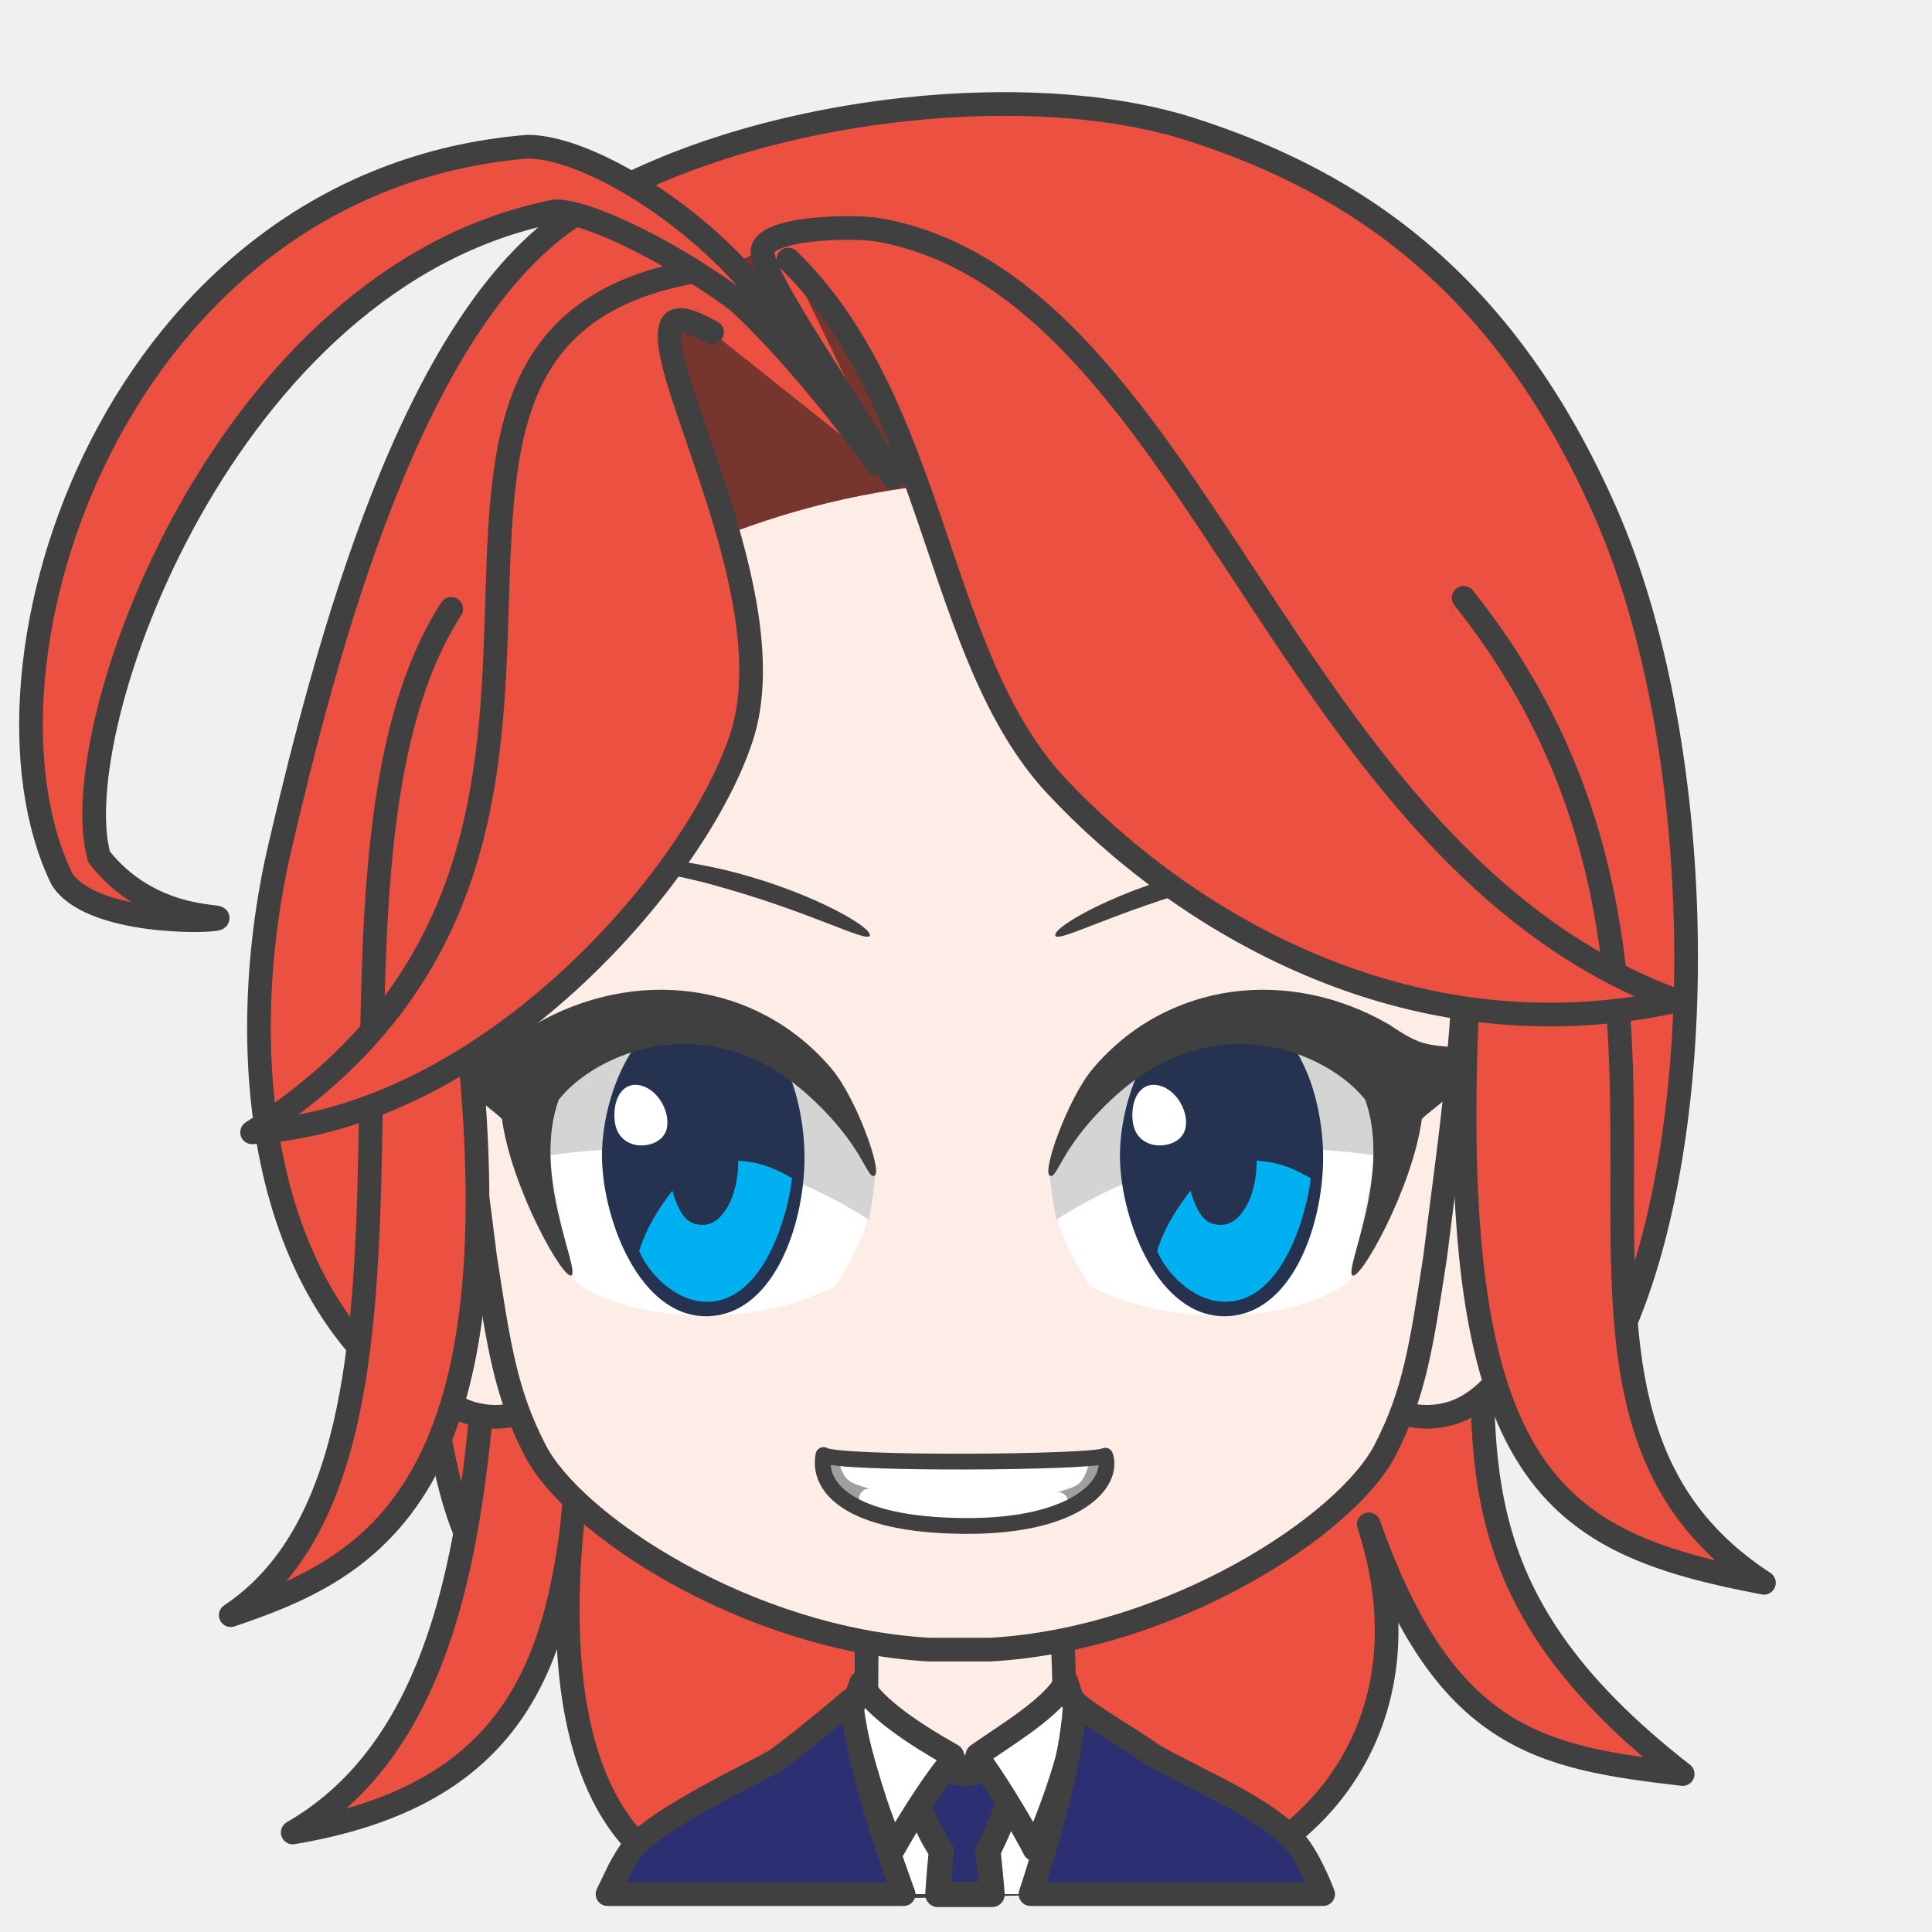
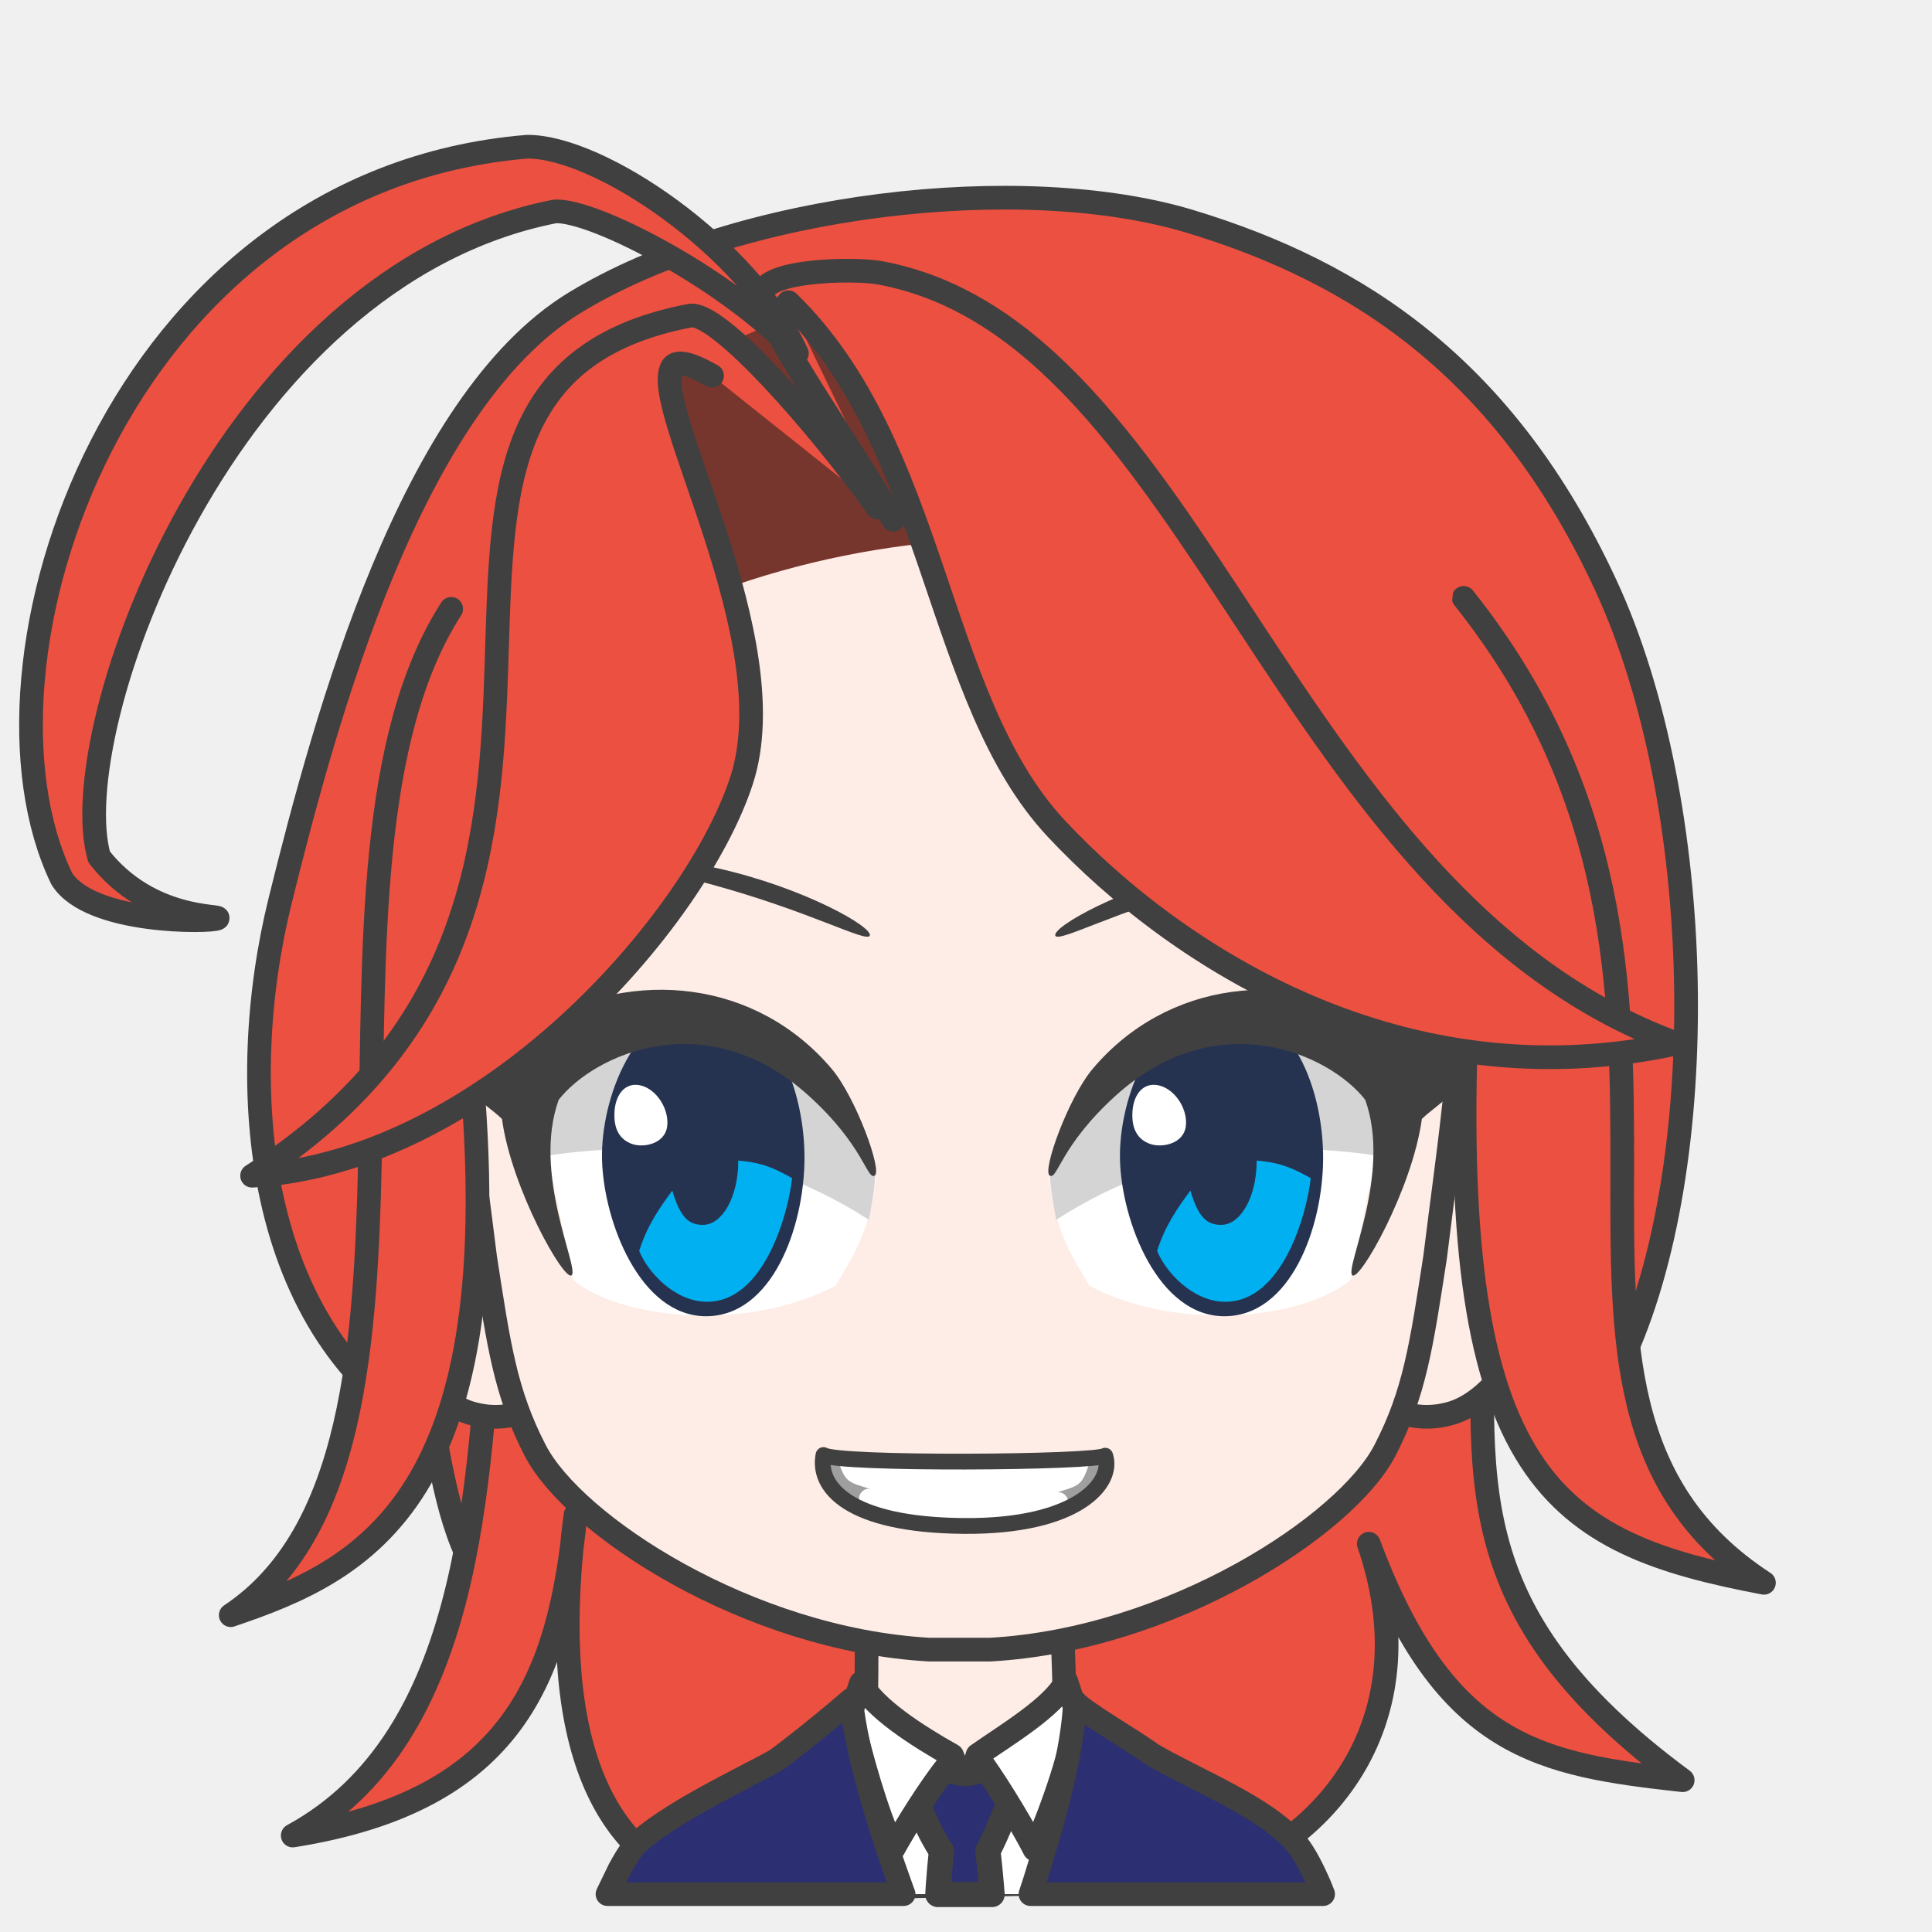
<svg xmlns="http://www.w3.org/2000/svg" width="2805" height="2805" xml:space="preserve" overflow="hidden">
  <g transform="translate(-3968 -936)">
-     <path d="M4696.84 3242C4636.97 3183.77 4618.1 3092.1 4599.23 2983.69 4335.05 2827.6 4308.37 2447.26 4374.74 2164.18 4441.11 1881.1 4564.75 1401.03 4802.25 1248.03 5039.75 1095.03 5452.29 1045.48 5696.3 1123.53 5940.32 1201.58 6153.74 1349 6299.5 1681.02 6445.25 2013.04 6456.32 2569.91 6320.97 2872.2L4864.72 3013.43 4696.84 3242Z" stroke="#404040" stroke-width="34.375" stroke-linecap="round" stroke-linejoin="round" stroke-miterlimit="10" fill="#EC5040" fill-rule="evenodd" />
-     <path d="M5010.73 3681C4824.5 3632.34 4764.68 3417.87 4803.53 3105.09 4780.25 3354 4713.81 3542.74 4393 3596.49 4653.65 3446.5 4663.02 3058.82 4683.17 2757.7L6123.15 2736C6120.95 3044.44 6075.59 3250.18 6411 3511.67 6206.17 3487.68 6066.09 3463.68 5955.3 3149.16 6039.87 3408.97 5905.52 3599.82 5723.39 3664.47L5010.73 3681Z" stroke="#404040" stroke-width="34.375" stroke-linecap="round" stroke-linejoin="round" stroke-miterlimit="10" fill="#EC5040" fill-rule="evenodd" />
+     <path d="M4696.84 3265C4636.97 3209.83 4618.1 3122.96 4599.23 3020.24 4335.05 2872.33 4308.37 2511.94 4374.74 2243.7 4441.11 1975.46 4564.75 1520.57 4802.25 1375.59 5039.75 1230.61 5452.29 1183.66 5696.3 1257.61 5940.32 1331.57 6153.74 1471.26 6299.5 1785.87 6445.25 2100.48 6456.32 2628.15 6320.97 2914.59L4864.72 3048.41 4696.84 3265Z" stroke="#404040" stroke-width="34.375" stroke-linecap="round" stroke-linejoin="round" stroke-miterlimit="10" fill="#EC5040" fill-rule="evenodd" />
+     <path d="M5010.73 3681C4824.5 3634.91 4764.68 3431.79 4803.53 3135.56 4780.25 3371.3 4713.81 3550.05 4393 3600.96 4653.65 3458.91 4663.02 3091.74 4683.17 2806.55L6123.15 2786C6120.95 3078.12 6075.59 3272.97 6411 3520.63 6206.17 3497.9 6066.09 3475.18 5955.3 3177.3 6039.87 3423.37 5905.52 3604.11 5723.39 3665.35L5010.73 3681Z" stroke="#404040" stroke-width="34.375" stroke-linecap="round" stroke-linejoin="round" stroke-miterlimit="10" fill="#EC5040" fill-rule="evenodd" />
    <path d="M100.9 0C99.046 79.625 97.097 89.967 97.882 152.26 84.148 154.12 27.893 182.731 0 193.488 30.409 293.188 148.978 377.978 237.667 376.992 326.357 376.006 450.271 271.853 479 192.711L385.086 152.263C385.87 89.969 383.919 77.203 385.324 2.423L100.9 0Z" stroke="#404040" stroke-width="34.375" stroke-linecap="round" stroke-linejoin="round" stroke-miterlimit="10" fill="#FEEDE6" fill-rule="evenodd" transform="matrix(-1 0 0 1 5611 3282)" />
    <path d="M5520 3416C5512.12 3512.12 5506.9 3593.77 5496.17 3674.48L5494.16 3686 5249.81 3686 5245.69 3670.47C5226.35 3591.38 5213.65 3512.79 5204 3417.72L5348.99 3496.83 5372.36 3548.43 5391.48 3494.54Z" fill="#FFFFFF" fill-rule="evenodd" />
    <path d="M5443.5 3466.5 5440.9 3534.72C5428.06 3564.33 5417.63 3593.93 5402.36 3623.54 5404.5 3642.36 5406.19 3659.96 5407.59 3676.77L5408.3 3686.5 5329.68 3686.5 5330.34 3675.15C5331.5 3658.73 5332.95 3641.61 5334.85 3623.31 5316.23 3596.03 5307.3 3568.75 5293.53 3541.47L5292.5 3473.59C5302.5 3484.62 5345.96 3512.07 5371.13 3510.89 5396.29 3509.71 5429.52 3483.6 5443.5 3466.5Z" stroke="#404040" stroke-width="36.667" stroke-linecap="round" stroke-linejoin="round" stroke-miterlimit="10" fill="#2C2F72" fill-rule="evenodd" />
    <path d="M5218.07 3379.49C5236.79 3415.8 5299.98 3456.33 5350.32 3484.62L5356.53 3500.63 5345.13 3497.65C5317.88 3531.67 5284.82 3584.84 5265 3620.39 5239.73 3564.89 5219.75 3492.52 5203 3423.99L5218.07 3379.49ZM5516.07 3377 5531 3422.59C5526.68 3473.7 5496.93 3560 5469.99 3621 5456.61 3594.4 5422.02 3535.69 5394.34 3496.61L5382.31 3500.63 5387.21 3484.07C5429.58 3454.38 5497.56 3414.14 5516.07 3377Z" stroke="#404040" stroke-width="34.375" stroke-linecap="round" stroke-linejoin="round" stroke-miterlimit="10" fill="#FFFFFF" fill-rule="evenodd" />
    <path d="M360.257 2.64C351.193 15.603 270.781 62.143 248.996 78.862 186.77 115.64 80.312 156.728 37.621 210.019 26.948 223.341 15.861 244.346 4.77 270.024L0 282 424.878 282 418.477 262.397C388.157 166.036 362.993 69.528 360.257 2.64ZM685.525 0C676.986 76.713 646.427 179.471 611.045 276.831L609.081 282 1039 282 1021.48 245.832C1015.17 234.165 1008.58 223.408 1001.69 213.779 955.872 166.667 839.865 113.369 794.529 87.734 779.497 77.089 729.56 38.118 685.525 0Z" stroke="#404040" stroke-width="34.375" stroke-linecap="round" stroke-linejoin="round" stroke-miterlimit="10" fill="#2C2F72" fill-rule="evenodd" transform="matrix(-1 0 0 1 5889 3404)" />
    <path d="M1590.28 0.036C1578.74 0.3 1556.37 0.199 1540.19 10.016L157.421 11.858C140.36 2.041 125.279 0.88 112.671 0.036 41.656-2.078-18.587 90.323 5.331 200.007 32.888 329.763 98.798 388.174 146.094 398.363 172.595 405.076 202.149 402.541 224.36 390.397L1478.55 390.397C1500.77 402.541 1530.33 405.076 1556.84 398.363 1604.16 388.174 1670.1 329.763 1697.67 200.007 1721.59 90.323 1661.33-2.078 1590.28 0.036Z" stroke="#404040" stroke-width="34.375" stroke-linecap="round" stroke-linejoin="round" stroke-miterlimit="10" fill="#FEEDE6" fill-rule="evenodd" transform="matrix(-1 0 0 1 6215 2591)" />
    <path d="M1474 666.291C1471.86 440.308 1415.73 7.5 731.293 0 77.289 2.901-1.423 444.265 0.019 666.291 0.542 939.615 26.781 1089.24 47.443 1258.4 67.278 1386.53 76.88 1454.95 120.233 1538.78 176.537 1647.65 430.308 1813.3 693.203 1828L782.016 1828C1044.46 1813.3 1297.79 1647.65 1353.99 1538.78 1397.27 1454.95 1406.86 1386.53 1426.66 1258.4 1447.28 1089.24 1473.48 939.615 1474 666.291Z" stroke="#404040" stroke-width="34.375" stroke-linecap="round" stroke-linejoin="round" stroke-miterlimit="10" fill="#FEEDE6" fill-rule="evenodd" transform="matrix(-1 0 0 1 6099 1503)" />
    <path d="M5720.4 2196.67C5844.49 2168.83 6007.5 2170.63 6008 2180.92 6008.51 2188.82 5869.76 2181.51 5727.58 2220.65 5585.4 2259.8 5506.51 2304.21 5500.24 2294.7 5494.37 2282.28 5596.3 2224.52 5720.4 2196.67Z" fill="#404040" fill-rule="evenodd" />
    <path d="M5491 2644.7C5541.45 2426.96 5811.19 2291.29 5982 2530.1L5929.08 2794.17C5863.85 2849.49 5682.55 2872.23 5549.73 2802.84 5525.57 2760.02 5502.6 2733.4 5491 2644.7Z" fill="#FFFFFF" fill-rule="evenodd" />
    <path d="M5501.41 2707C5686.78 2587.58 5862.36 2596.16 5987.13 2616.96 5991.72 2573.27 5992.03 2528.94 5978.84 2482.23 5855.38 2381.74 5608.67 2312.68 5492 2641.06 5493.76 2667.61 5498.27 2688.07 5501.41 2707Z" fill="#D4D4D5" fill-rule="evenodd" />
    <path d="M5594.08 2620.23C5591.64 2530.82 5642.3 2396.15 5743.87 2396 5845.44 2395.85 5889.76 2520.42 5888.99 2619.33 5888.23 2718.24 5841.92 2846.85 5745.69 2847 5649.47 2847.15 5596.53 2709.65 5594.08 2620.23Z" fill="#263350" fill-rule="evenodd" />
    <path d="M5792.41 2621C5827.75 2623.89 5845.51 2632.38 5871 2646.48 5865.29 2698.75 5829.8 2826.92 5746.17 2826 5698.69 2825.47 5659.71 2781.67 5648 2752.08 5659.88 2714.51 5678.8 2688.15 5696.32 2664.59 5707.74 2703.6 5720.56 2714.56 5741.13 2714.32 5769.5 2714.32 5792.5 2672.93 5792.5 2621.87 5792.47 2621.58 5792.44 2621.29 5792.41 2621Z" fill="#00B0F0" fill-rule="evenodd" />
    <path d="M5612.16 2550.15C5613.72 2524.07 5628.63 2506.15 5651.69 2512.17 5674.74 2518.19 5693.17 2547.23 5689.54 2571.93 5685.91 2596.63 5655.22 2602.89 5637.97 2596.87 5620.71 2590.84 5610.6 2576.23 5612.16 2550.15Z" fill="#FFFFFF" fill-rule="evenodd" />
    <path d="M5492.12 2642.75C5503.27 2649.63 5507.53 2599.35 5587.97 2526.58 5736.21 2392.5 5898.52 2466.64 5950.08 2532.7 5988.65 2639.55 5920.65 2775.83 5931.16 2787.29 5940.98 2799.1 6018.68 2661.95 6032.33 2560.55 6057.84 2535.79 6091.48 2524.56 6109 2458.68 6038.05 2452.87 6034.47 2456.88 5984.6 2423.38 5840.38 2339.79 5662.86 2359.53 5554.49 2487.71 5519.1 2529.57 5480.45 2636.79 5492.12 2642.75Z" fill="#404040" fill-rule="evenodd" />
    <path d="M220.829 22.671C345.166-5.174 508.499-3.368 508.999 6.92 509.512 14.82 370.492 7.506 228.031 46.654 85.57 85.803 6.522 130.212 0.242 120.697-5.64 108.279 96.492 50.516 220.829 22.671Z" fill="#404040" fill-rule="evenodd" transform="matrix(-1 0 0 1 5231 2174)" />
    <path d="M0 240.701C50.659 22.957 321.492-112.71 493 126.104L439.868 390.174C374.368 445.49 192.334 468.233 58.967 398.841 34.709 356.024 11.65 329.396 0 240.701Z" fill="#FFFFFF" fill-rule="evenodd" transform="matrix(-1 0 0 1 5240 2404)" />
    <path d="M9.43 308C195.167 188.582 371.105 197.157 496.121 217.96 500.721 174.272 501.031 129.935 487.82 83.229 364.108-17.26 116.908-86.324 0 242.061 1.767 268.611 6.287 289.068 9.43 308Z" fill="#D4D4D5" fill-rule="evenodd" transform="matrix(-1 0 0 1 5239 2399)" />
    <path d="M4842.08 2620.23C4839.65 2530.82 4890.14 2396.15 4991.36 2396 5092.59 2395.85 5136.75 2520.42 5135.99 2619.33 5135.23 2718.24 5089.07 2846.85 4993.18 2847 4897.29 2847.15 4844.52 2709.65 4842.08 2620.23Z" fill="#263350" fill-rule="evenodd" />
    <path d="M5039.76 2621C5074.95 2623.89 5092.62 2632.38 5118 2646.48 5112.31 2698.75 5076.98 2826.92 4993.73 2826 4946.47 2825.47 4907.66 2781.67 4896 2752.08 4907.83 2714.51 4926.67 2688.15 4944.1 2664.59 4955.47 2703.6 4968.24 2714.56 4988.71 2714.32 5016.96 2714.32 5039.86 2672.93 5039.86 2621.87 5039.82 2621.58 5039.79 2621.29 5039.76 2621Z" fill="#00B0F0" fill-rule="evenodd" />
    <path d="M4860.16 2550.15C4861.7 2524.07 4876.41 2506.15 4899.18 2512.17 4921.94 2518.19 4940.13 2547.23 4936.55 2571.93 4932.97 2596.63 4902.66 2602.89 4885.63 2596.87 4868.6 2590.84 4858.62 2576.23 4860.16 2550.15Z" fill="#FFFFFF" fill-rule="evenodd" />
    <path d="M2.125 269.746C13.292 276.628 17.555 226.346 98.13 153.582 246.608 19.496 409.176 93.64 460.82 159.705 499.458 266.55 431.346 402.825 441.869 414.286 451.711 426.099 529.538 288.95 543.201 187.554 568.76 162.786 602.454 151.557 620 85.681 548.934 79.872 545.346 83.883 495.399 50.383 350.945-33.206 173.137-13.467 64.594 114.708 29.145 156.568-9.561 263.79 2.125 269.746Z" fill="#404040" fill-rule="evenodd" transform="matrix(-1 0 0 1 5240 2373)" />
    <path d="M1.907 0.956C-11.064 39.418 40.53 104.461 207.676 102.975 374.821 101.489 420.089 46.118 410.902 0 391.23 13.941 15.888 11.179 1.907 0.956Z" stroke="#404040" stroke-width="22.917" stroke-linecap="round" stroke-linejoin="round" stroke-miterlimit="10" fill="#FFFFFF" fill-rule="evenodd" transform="matrix(-1 0 0 1 5574.5 3048.5)" />
    <path d="M5163 3051 5185.74 3058.83C5195.41 3089.09 5201.16 3088.04 5232 3097.96 5219.19 3094.3 5207.17 3114.13 5221.81 3123 5171.36 3112.04 5163.26 3068.22 5163 3051Z" fill="#404040" fill-rule="evenodd" fill-opacity="0.502" />
    <path d="M0 0 22.739 7.826C32.409 38.087 38.159 37.043 69 46.956 56.194 43.304 44.171 63.131 58.807 72 8.364 61.044 0.262 17.217 0 0Z" fill="#404040" fill-rule="evenodd" fill-opacity="0.502" transform="matrix(-1 0 0 1 5571 3056)" />
    <path d="M4623.09 1820C4381.72 2195.47 4657.57 3044.94 4303 3281 4495.77 3215.92 4712.4 3114.24 4650.51 2472.13 4710.03 2336.88 4905.42 1849.04 4905 1843.13" stroke="#404040" stroke-width="34.375" stroke-linecap="round" stroke-linejoin="round" stroke-miterlimit="10" fill="#EC5040" fill-rule="evenodd" />
    <path d="M6097.25 2417.19C6070.98 3086.2 6225.36 3176.41 6529 3234 6107.97 2960.29 6546.74 2373.39 6093 1804" stroke="#404040" stroke-width="34.375" stroke-linecap="round" stroke-linejoin="round" stroke-miterlimit="10" fill="#EC5040" fill-rule="evenodd" />
-     <path d="M4725.76 1882C5126.66 1563.12 5733.22 1542.34 6075.55 1871.74 6094.42 1717.26 5933.34 1246.99 5374.62 1242.04 4815.89 1237.08 4693.54 1737.42 4725.76 1882Z" fill="#77362D" fill-rule="evenodd" />
-     <path d="M5158 1274.72C5515.5 1635.72 5665.8 2010.62 6185.27 2306.28 6340.59 2407.53 6146.62 1918.19 6076.03 1825.65 6064.82 1683.76 6159.65 1606.75 6004.33 1505.5 5821.93 1236.26 5362.29 1182.5 5158 1274.72Z" fill="#EC5040" fill-rule="evenodd" />
-     <path d="M5001.82 1418.44C4984.36 1408.82 4951.39 1390.91 4943.24 1407.29 4913.28 1467.52 5111.17 1800.98 5044.78 2005.73 4978.39 2210.47 4672.47 2560.49 4334 2580 4986.98 2162.81 4414.93 1436.62 4970.58 1331.09 5012.43 1326.54 5153.59 1486.42 5242 1609.87" stroke="#404040" stroke-width="34.375" stroke-linecap="round" stroke-linejoin="round" stroke-miterlimit="10" fill="#EC5040" fill-rule="evenodd" />
-     <path d="M5264.97 1628.78C5201.8 1520.98 5079.56 1346.94 5075.46 1305.37 5065.88 1265.65 5207.18 1263 5245.43 1270.06 5707.52 1355.31 5828.76 2178.27 6402 2388.99 6006.89 2475.26 5678.29 2266.12 5501.36 2076.73 5324.44 1887.33 5328.68 1523.29 5112.58 1312.81" stroke="#404040" stroke-width="34.375" stroke-linecap="round" stroke-linejoin="round" stroke-miterlimit="10" fill="#EC5040" fill-rule="evenodd" />
+     <path d="M4725.76 1945C5126.66 1653.53 5733.22 1634.53 6075.55 1935.62 6094.42 1794.41 5933.34 1364.56 5374.62 1360.03 4815.89 1355.51 4693.54 1812.85 4725.76 1945Z" fill="#77362D" fill-rule="evenodd" />
+     <path d="M5158 1342.99C5515.5 1680.41 5665.8 2030.83 6185.27 2307.18 6340.59 2401.82 6146.62 1944.43 6076.03 1857.94 6064.82 1725.32 6159.65 1653.34 6004.33 1558.7 5821.93 1307.04 5362.29 1256.8 5158 1342.99Z" fill="#EC5040" fill-rule="evenodd" />
+     <path d="M5001.82 1481.44C4984.36 1471.82 4951.39 1453.91 4943.24 1470.29 4913.28 1530.52 5111.17 1863.98 5044.78 2068.73 4978.39 2273.47 4672.47 2623.49 4334 2643 4986.98 2225.81 4414.93 1499.62 4970.58 1394.09 5012.43 1389.54 5153.59 1549.42 5242 1672.87" stroke="#404040" stroke-width="34.375" stroke-linecap="round" stroke-linejoin="round" stroke-miterlimit="10" fill="#EC5040" fill-rule="evenodd" />
+     <path d="M5264.97 1690.78C5201.8 1582.98 5079.56 1408.94 5075.46 1367.37 5065.88 1327.65 5207.18 1325 5245.43 1332.06 5707.52 1417.31 5828.76 2240.27 6402 2450.99 6006.89 2537.26 5678.29 2328.12 5501.36 2138.73 5324.44 1949.33 5328.68 1585.29 5112.58 1374.81" stroke="#404040" stroke-width="34.375" stroke-linecap="round" stroke-linejoin="round" stroke-miterlimit="10" fill="#EC5040" fill-rule="evenodd" />
    <path d="M4283.63 2269.5C4274.57 2274.74 4098.69 2277.97 4057.63 2211.71 3907.69 1901.83 4136.19 1198.42 4733.44 1149 4839.15 1148.49 5054.89 1295.73 5125 1449.13 5031.15 1345.5 4832.14 1240.32 4773.89 1242.89 4293.07 1337.29 4059.38 1998.35 4111.96 2180.23 4185.58 2274.37 4292.69 2264.25 4283.63 2269.5Z" stroke="#404040" stroke-width="34.375" stroke-linecap="round" stroke-linejoin="round" stroke-miterlimit="10" fill="#EC5040" fill-rule="evenodd" />
  </g>
</svg>
